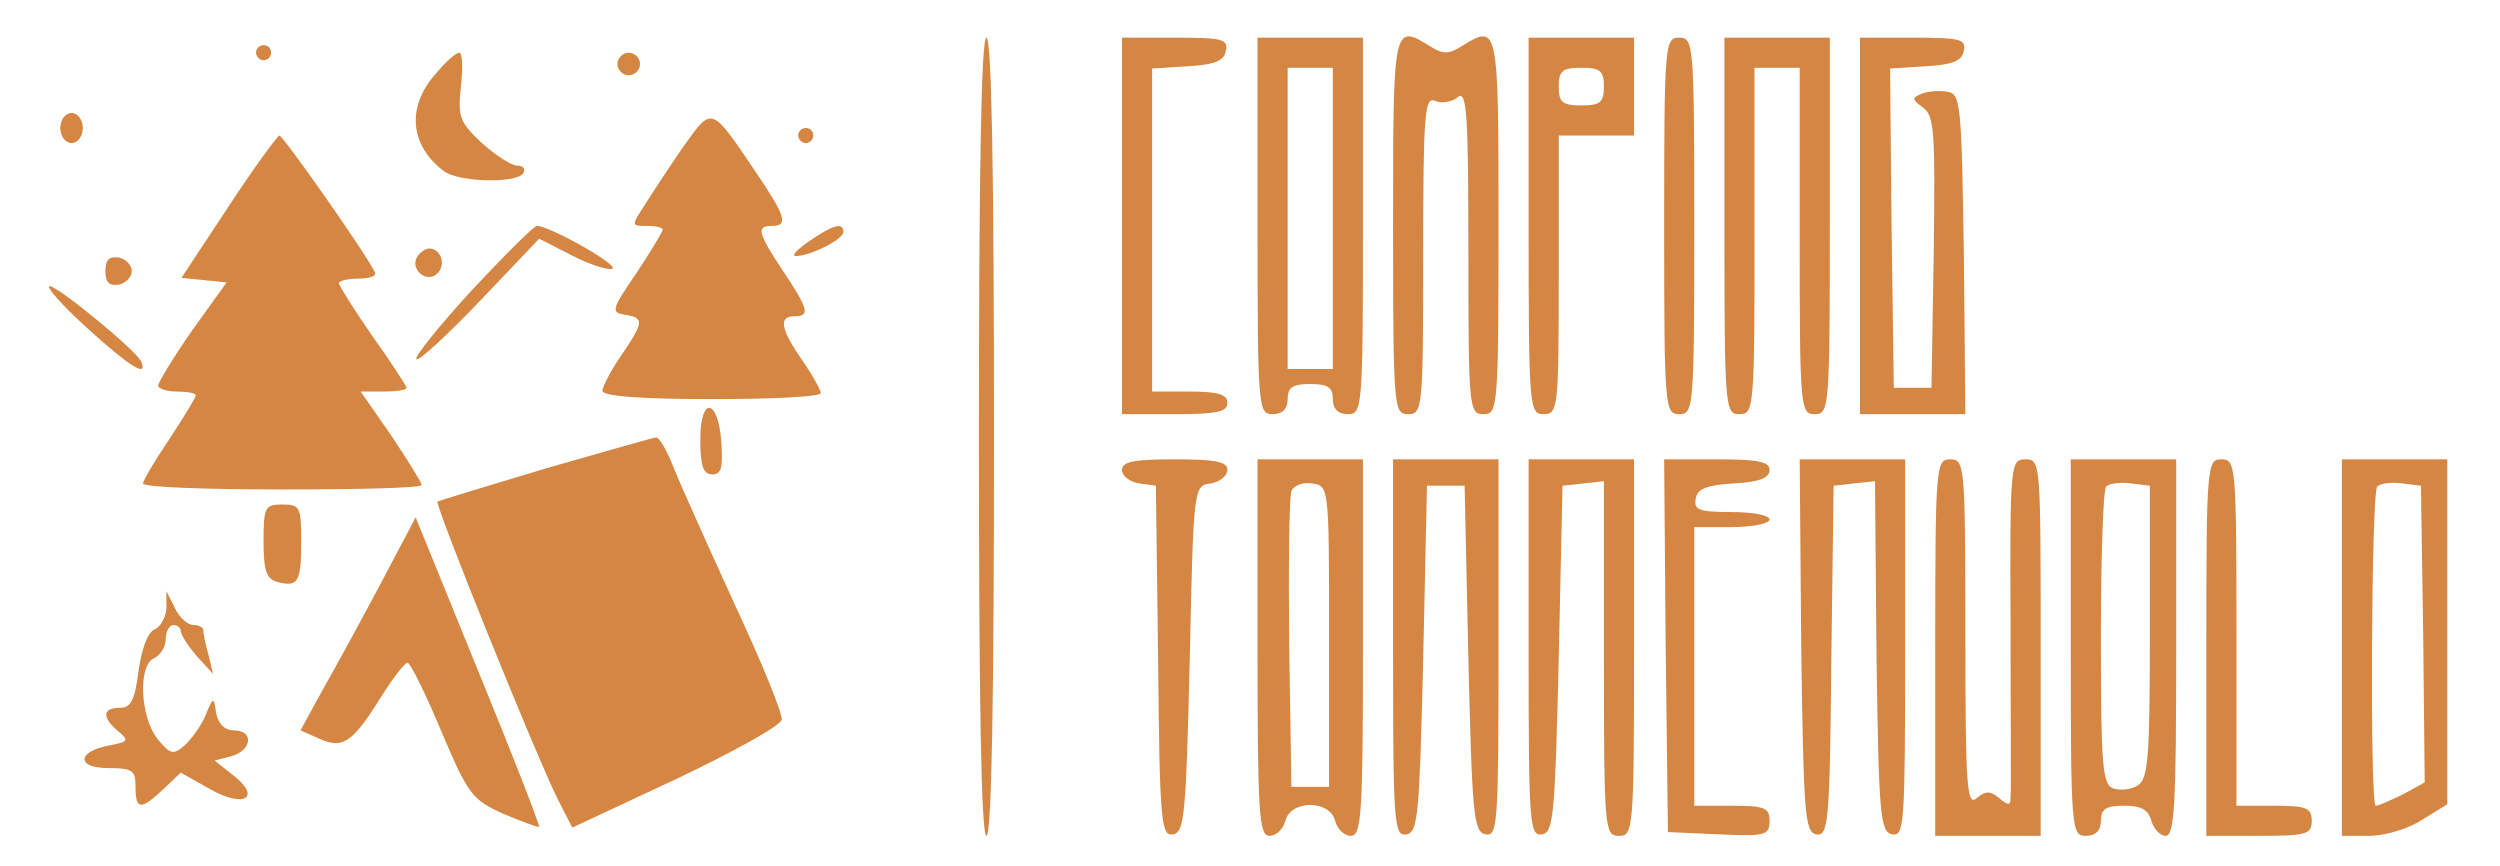
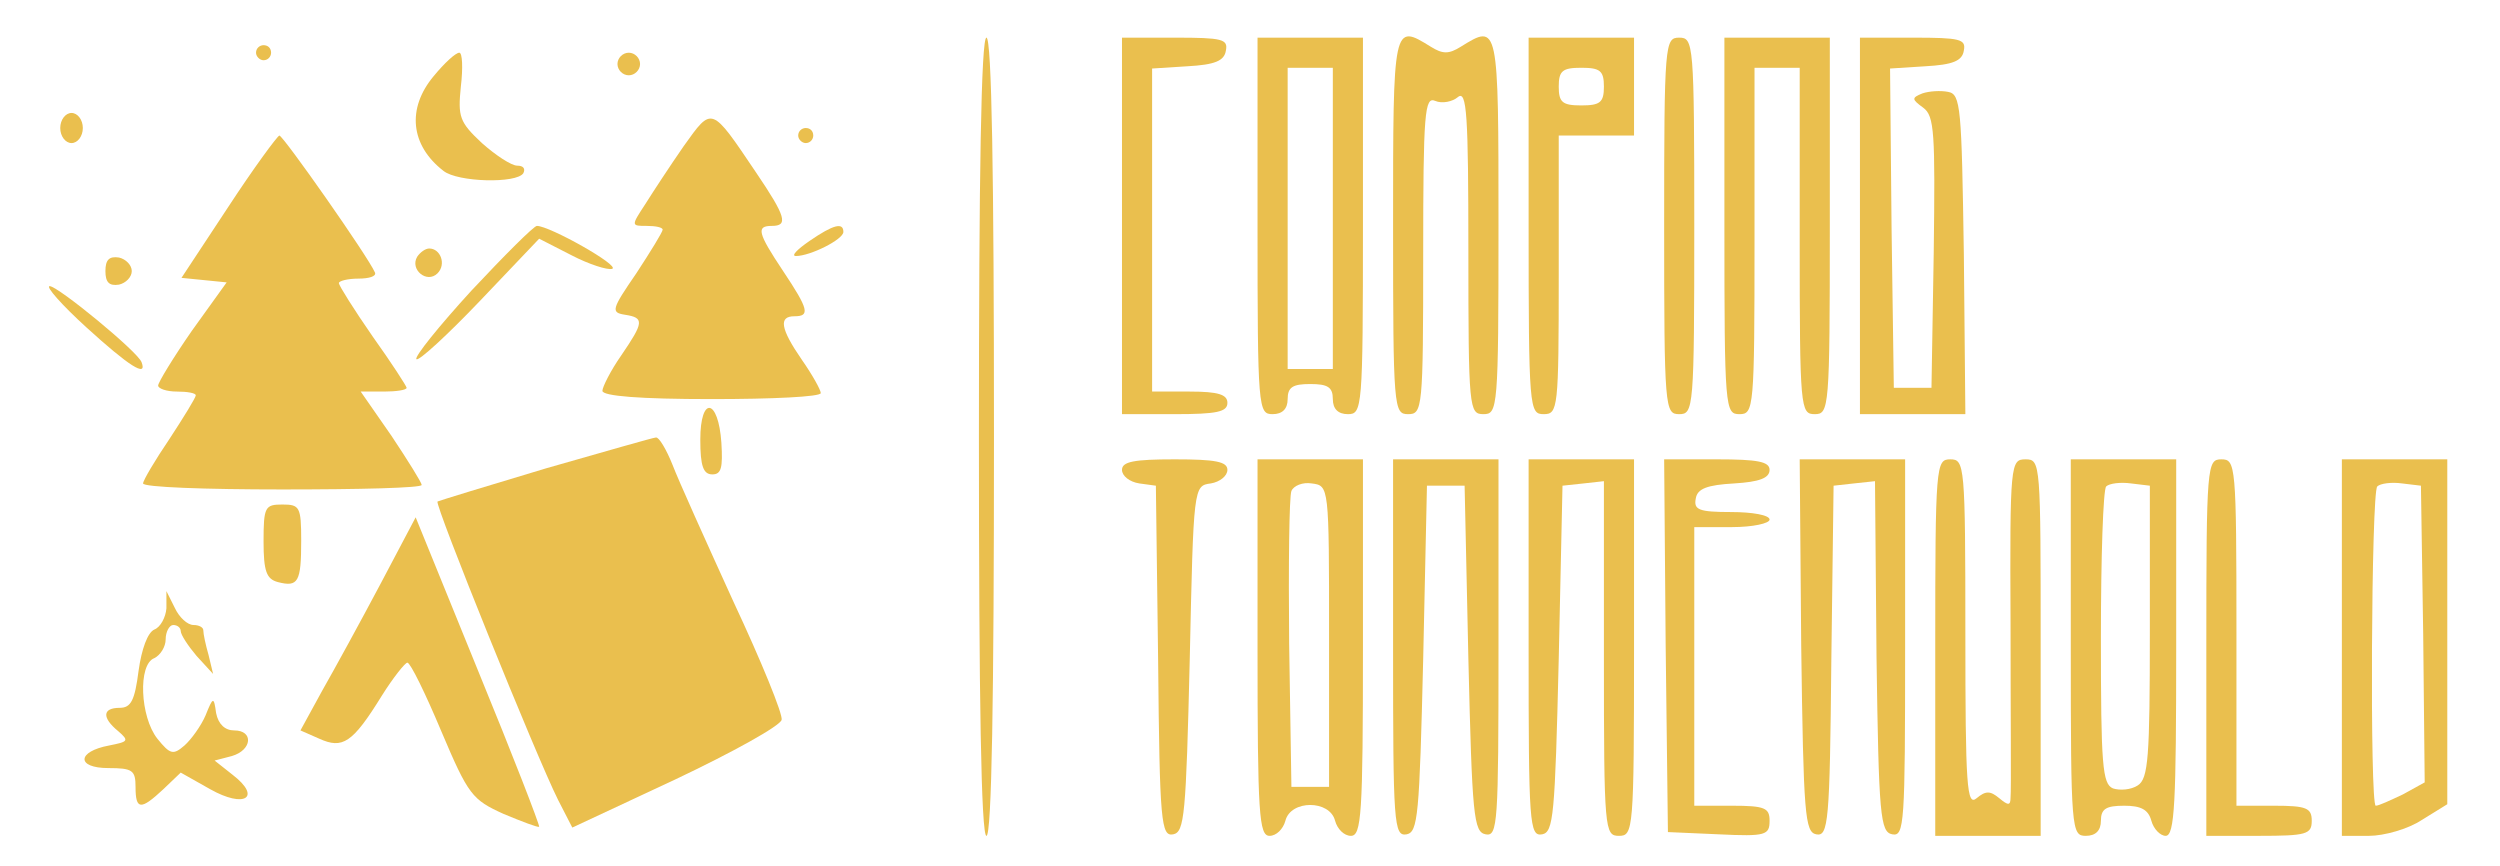
<svg xmlns="http://www.w3.org/2000/svg" version="1.0" width="332pt" height="115pt" viewBox="0 0 332 115" preserveAspectRatio="xMidYMid meet">
-   <g transform="translate(0,115) scale(0.1,-0.1)" fill="#d48642" stroke="none">
+   <g transform="translate(0,115) scale(0.1,-0.1)" fill="#eabf4e" stroke="none">
    <path d="M1300 570 c0 -347 3 -530 10 -530 7 0 10 183 10 530 0 347 -3 530 -10 530 -7 0 -10 -183 -10 -530z" />
    <path d="M1490 850 l0 -250 70 0 c56 0 70 3 70 15 0 11 -12 15 -50 15 l-50 0 0 214 0 215 47 3 c36 2 49 7 51 21 3 15 -5 17 -67 17 l-71 0 0 -250z" />
    <path d="M1670 850 c0 -243 1 -250 20 -250 13 0 20 7 20 20 0 16 7 20 30 20 23 0 30 -4 30 -20 0 -13 7 -20 20 -20 19 0 20 7 20 250 l0 250 -70 0 -70 0 0 -250z m100 10 l0 -200 -30 0 -30 0 0 200 0 200 30 0 30 0 0 -200z" />
    <path d="M1850 850 c0 -243 1 -250 20 -250 19 0 20 7 20 211 0 191 2 211 16 205 9 -4 23 -1 30 5 12 10 14 -23 14 -205 0 -209 1 -216 20 -216 19 0 20 7 20 250 0 269 0 269 -50 238 -16 -10 -24 -10 -40 0 -50 31 -50 31 -50 -238z" />
    <path d="M2030 850 c0 -243 1 -250 20 -250 19 0 20 7 20 185 l0 185 50 0 50 0 0 65 0 65 -70 0 -70 0 0 -250z m100 185 c0 -21 -5 -25 -30 -25 -25 0 -30 4 -30 25 0 21 5 25 30 25 25 0 30 -4 30 -25z" />
    <path d="M2210 850 c0 -243 1 -250 20 -250 19 0 20 7 20 250 0 243 -1 250 -20 250 -19 0 -20 -7 -20 -250z" />
    <path d="M2290 850 c0 -243 1 -250 20 -250 19 0 20 7 20 230 l0 230 30 0 30 0 0 -230 c0 -223 1 -230 20 -230 19 0 20 7 20 250 l0 250 -70 0 -70 0 0 -250z" />
    <path d="M2470 850 l0 -250 70 0 70 0 -2 212 c-3 196 -4 213 -21 216 -10 2 -25 1 -34 -2 -15 -6 -14 -8 1 -19 15 -11 16 -33 14 -192 l-3 -180 -25 0 -25 0 -3 212 -2 212 47 3 c36 2 49 7 51 21 3 15 -5 17 -67 17 l-71 0 0 -250z" />
    <path d="M340 1080 c0 -5 5 -10 10 -10 6 0 10 5 10 10 0 6 -4 10 -10 10 -5 0 -10 -4 -10 -10z" />
    <path d="M576 1049 c-36 -43 -31 -92 13 -126 19 -15 97 -17 106 -3 3 6 0 10 -8 10 -8 0 -29 14 -47 30 -30 28 -32 35 -28 75 3 25 2 45 -2 45 -5 0 -20 -14 -34 -31z" />
    <path d="M820 1065 c0 -8 7 -15 15 -15 8 0 15 7 15 15 0 8 -7 15 -15 15 -8 0 -15 -7 -15 -15z" />
    <path d="M80 980 c0 -11 7 -20 15 -20 8 0 15 9 15 20 0 11 -7 20 -15 20 -8 0 -15 -9 -15 -20z" />
    <path d="M908 956 c-18 -26 -41 -61 -51 -77 -19 -29 -19 -29 2 -29 12 0 21 -2 21 -5 0 -3 -16 -29 -35 -58 -33 -48 -34 -52 -15 -55 26 -4 25 -10 -5 -54 -14 -20 -25 -42 -25 -47 0 -7 50 -11 145 -11 80 0 145 3 145 8 0 4 -11 24 -25 44 -29 42 -31 58 -10 58 21 0 19 9 -15 60 -34 51 -36 60 -15 60 22 0 19 12 -21 71 -60 89 -58 88 -96 35z" />
    <path d="M1060 970 c0 -5 5 -10 10 -10 6 0 10 5 10 10 0 6 -4 10 -10 10 -5 0 -10 -4 -10 -10z" />
    <path d="M303 875 l-62 -94 30 -3 30 -3 -46 -64 c-25 -36 -45 -69 -45 -73 0 -4 11 -8 25 -8 14 0 25 -2 25 -5 0 -3 -16 -29 -35 -58 -19 -28 -35 -55 -35 -59 0 -5 83 -8 185 -8 102 0 185 2 185 6 0 3 -18 32 -40 65 l-41 59 31 0 c16 0 30 2 30 5 0 2 -20 33 -45 68 -25 36 -45 68 -45 71 0 3 12 6 26 6 14 0 24 3 22 8 -9 21 -122 182 -127 182 -3 -1 -34 -43 -68 -95z" />
    <path d="M626 764 c-43 -47 -76 -88 -73 -91 3 -3 41 32 84 77 l79 83 43 -22 c23 -12 48 -20 54 -18 11 4 -83 57 -100 57 -4 0 -43 -39 -87 -86z" />
    <path d="M1075 830 c-16 -11 -25 -20 -18 -20 19 0 63 22 63 32 0 13 -13 10 -45 -12z" />
    <path d="M554 809 c-10 -17 13 -36 27 -22 12 12 4 33 -11 33 -5 0 -12 -5 -16 -11z" />
    <path d="M140 790 c0 -15 5 -20 18 -18 9 2 17 10 17 18 0 8 -8 16 -17 18 -13 2 -18 -3 -18 -18z" />
    <path d="M115 715 c56 -51 81 -67 73 -46 -5 14 -111 101 -122 101 -6 0 16 -25 49 -55z" />
    <path d="M930 566 c0 -35 4 -46 16 -46 12 0 14 9 12 42 -4 59 -28 63 -28 4z" />
    <path d="M725 528 c-77 -23 -142 -43 -144 -44 -4 -4 131 -338 160 -396 l19 -37 137 64 c76 36 139 71 141 79 2 7 -27 78 -64 157 -36 79 -73 161 -81 182 -8 20 -18 37 -22 36 -3 0 -69 -19 -146 -41z" />
    <path d="M1490 526 c0 -8 10 -16 23 -18 l22 -3 3 -233 c2 -215 4 -233 20 -230 15 3 17 25 22 233 5 229 5 230 28 233 12 2 22 10 22 18 0 11 -16 14 -70 14 -54 0 -70 -3 -70 -14z" />
    <path d="M1670 290 c0 -222 2 -250 16 -250 9 0 18 9 21 20 7 28 59 28 66 0 3 -11 12 -20 21 -20 14 0 16 28 16 250 l0 250 -70 0 -70 0 0 -250z m95 15 l0 -200 -25 0 -25 0 -3 190 c-1 104 0 195 3 203 3 7 15 12 27 10 23 -3 23 -3 23 -203z" />
    <path d="M1850 289 c0 -233 1 -250 18 -247 15 3 17 24 22 233 l5 230 25 0 25 0 5 -230 c5 -209 7 -230 23 -233 16 -3 17 14 17 247 l0 251 -70 0 -70 0 0 -251z" />
    <path d="M2030 289 c0 -233 1 -250 18 -247 15 3 17 24 22 233 l5 230 28 3 27 3 0 -235 c0 -229 1 -236 20 -236 19 0 20 7 20 250 l0 250 -70 0 -70 0 0 -251z" />
    <path d="M2212 293 l3 -248 68 -3 c62 -3 67 -1 67 18 0 17 -6 20 -50 20 l-50 0 0 185 0 185 50 0 c28 0 50 5 50 10 0 6 -23 10 -51 10 -43 0 -50 3 -47 18 2 13 15 18 51 20 33 2 47 7 47 18 0 11 -16 14 -70 14 l-70 0 2 -247z" />
    <path d="M2392 293 c3 -226 5 -248 20 -251 16 -3 18 15 20 230 l3 233 27 3 28 3 2 -233 c3 -212 5 -233 21 -236 16 -3 17 14 17 247 l0 251 -70 0 -70 0 2 -247z" />
    <path d="M2570 290 l0 -250 70 0 70 0 0 250 c0 245 0 250 -20 250 -20 0 -21 -5 -20 -217 0 -120 1 -224 0 -232 0 -11 -3 -11 -15 -1 -12 10 -18 10 -30 0 -13 -11 -15 14 -15 219 0 224 -1 231 -20 231 -19 0 -20 -7 -20 -250z" />
    <path d="M2750 290 c0 -243 1 -250 20 -250 13 0 20 7 20 20 0 16 7 20 31 20 22 0 32 -5 36 -20 3 -11 12 -20 19 -20 12 0 14 44 14 250 l0 250 -70 0 -70 0 0 -250z m105 21 c0 -167 -2 -195 -16 -204 -9 -6 -24 -7 -33 -4 -14 6 -16 30 -16 200 0 107 3 197 7 201 4 4 19 6 33 4 l25 -3 0 -194z" />
    <path d="M2930 290 l0 -250 70 0 c63 0 70 2 70 20 0 17 -7 20 -50 20 l-50 0 0 230 c0 223 -1 230 -20 230 -19 0 -20 -7 -20 -250z" />
    <path d="M3110 290 l0 -250 36 0 c20 0 52 9 70 21 l34 21 0 229 0 229 -70 0 -70 0 0 -250z m108 18 l2 -197 -29 -16 c-17 -8 -32 -15 -36 -15 -8 0 -6 416 2 424 4 4 19 6 33 4 l25 -3 3 -197z" />
    <path d="M350 431 c0 -40 4 -50 19 -54 27 -7 31 0 31 55 0 45 -2 48 -25 48 -23 0 -25 -3 -25 -49z" />
    <path d="M505 374 c-26 -49 -61 -113 -77 -141 l-29 -53 25 -11 c31 -14 44 -6 83 57 15 24 31 44 34 44 4 0 24 -41 45 -91 36 -85 41 -91 83 -110 24 -10 45 -18 47 -17 1 2 -35 95 -81 207 l-83 204 -47 -89z" />
    <path d="M221 342 c-1 -12 -8 -25 -16 -28 -9 -4 -17 -26 -21 -55 -5 -39 -10 -49 -25 -49 -23 0 -24 -13 -2 -31 15 -13 13 -14 -12 -19 -43 -8 -44 -30 -1 -30 32 0 36 -3 36 -25 0 -31 7 -31 37 -3 l23 22 39 -22 c46 -26 69 -11 30 19 l-24 19 23 6 c27 8 29 34 3 34 -12 0 -21 8 -24 23 -3 22 -4 22 -14 -3 -6 -14 -19 -32 -28 -40 -15 -13 -19 -12 -36 9 -23 29 -26 99 -4 107 8 4 15 15 15 25 0 10 5 19 10 19 6 0 10 -4 10 -8 0 -5 10 -20 21 -33 l22 -24 -6 25 c-4 14 -7 28 -7 33 0 4 -6 7 -13 7 -8 0 -19 10 -25 23 l-11 22 0 -23z" />
  </g>
</svg>
